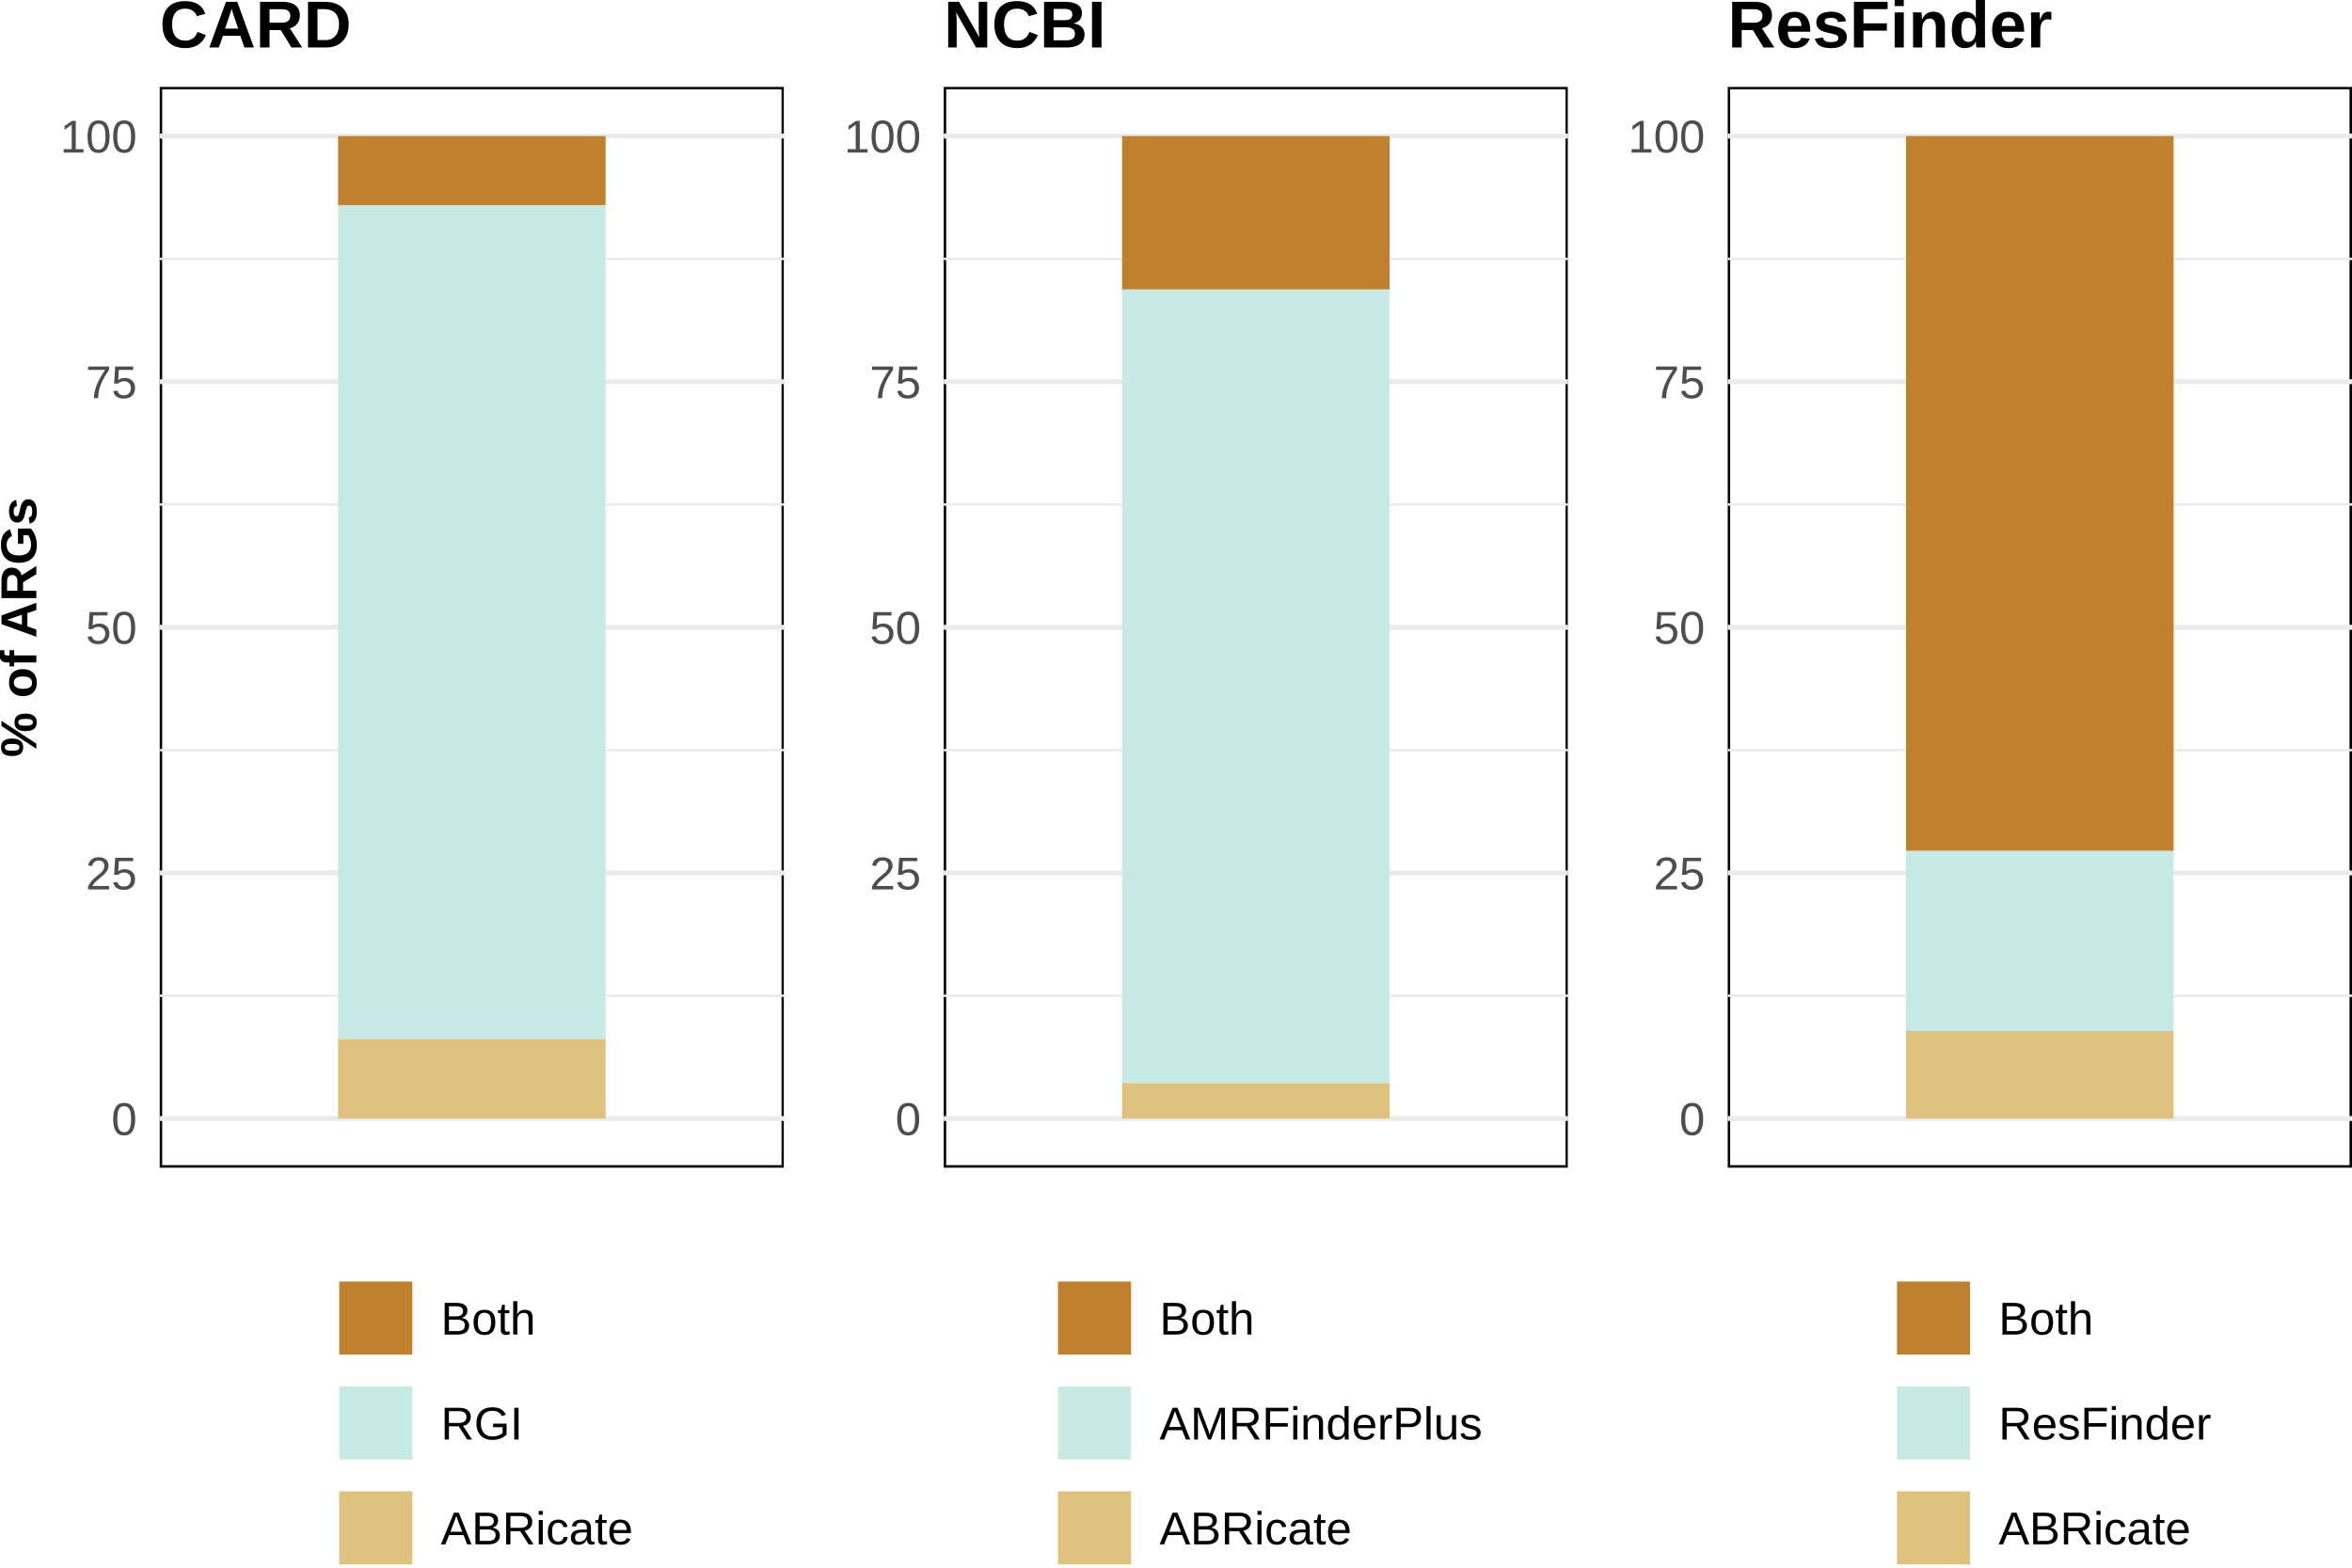
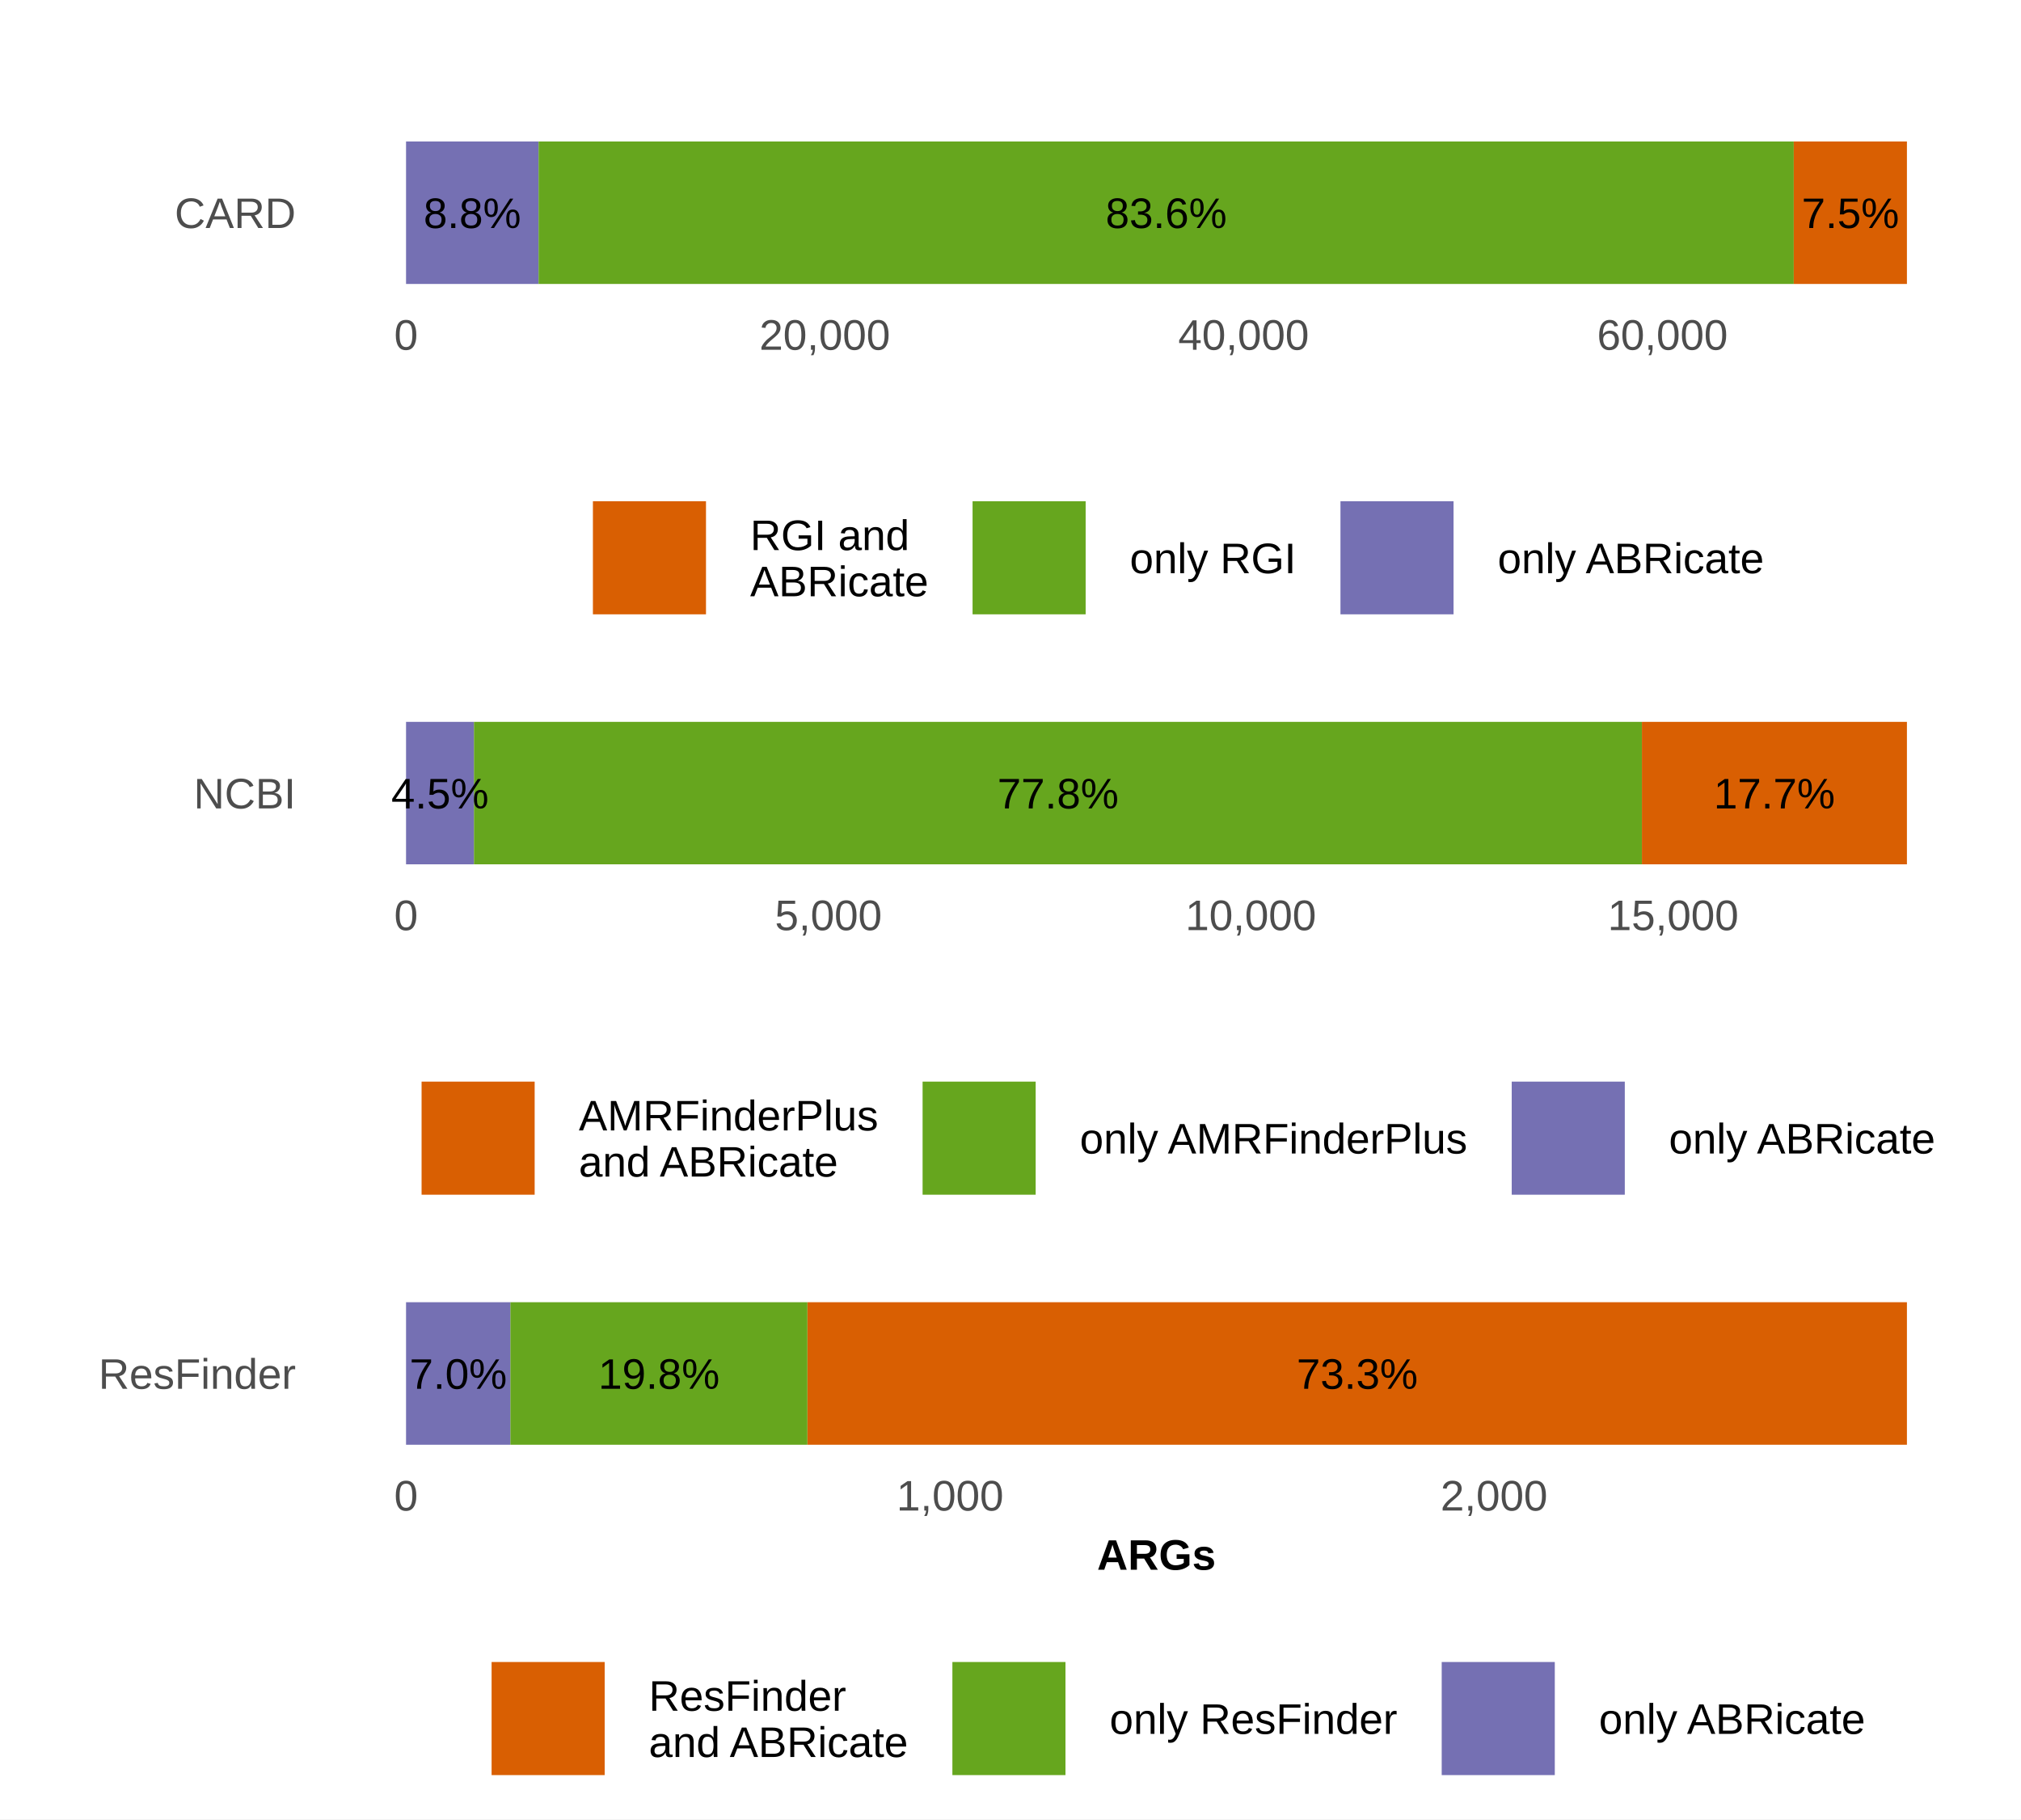
- <svg xmlns="http://www.w3.org/2000/svg" width="510.24pt" height="340.16pt" viewBox="0 0 510.24 340.16">
+ <svg xmlns="http://www.w3.org/2000/svg" width="283.46pt" height="255.12pt" viewBox="0 0 283.46 255.12">
  <g class="svglite">
    <defs>
      <style type="text/css">
    .svglite line, .svglite polyline, .svglite polygon, .svglite path, .svglite rect, .svglite circle {
      fill: none;
      stroke: #000000;
      stroke-linecap: round;
      stroke-linejoin: round;
      stroke-miterlimit: 10.00;
    }
    .svglite text {
      white-space: pre;
    }
    .svglite g.glyphgroup path {
      fill: inherit;
      stroke: none;
    }
  </style>
    </defs>
-     <rect width="100%" height="100%" style="stroke: none; fill: none;" />
+     <rect width="100%" height="100%" style="stroke: none; fill: #FFFFFF;" />
    <defs>
-       <clipPath id="cpMC4wMHw1MTAuMjR8MC4wMHwzNDAuMTY=">
-         <rect x="0.00" y="0.00" width="510.24" height="340.16" />
+       <clipPath id="cpMC4wMHwyODMuNDZ8MC4wMHwyNTUuMTI=">
+         <rect x="0.00" y="0.00" width="283.46" height="255.12" />
      </clipPath>
    </defs>
-     <g clip-path="url(#cpMC4wMHw1MTAuMjR8MC4wMHwzNDAuMTY=)">
+     <g clip-path="url(#cpMC4wMHwyODMuNDZ8MC4wMHwyNTUuMTI=)">
+       <rect x="0.00" y="-0" width="283.46" height="255.12" style="stroke-width: 1.07; stroke: #FFFFFF; fill: #FFFFFF;" />
+     </g>
+     <defs>
+       <clipPath id="cpNDYuNDJ8Mjc3Ljk5fDE5Ljg0fDIwMi42MA==">
+         <rect x="46.42" y="19.84" width="231.57" height="182.75" />
+       </clipPath>
+     </defs>
+     <g clip-path="url(#cpNDYuNDJ8Mjc3Ljk5fDE5Ljg0fDIwMi42MA==)">
+ </g>
+     <g clip-path="url(#cpMC4wMHwyODMuNDZ8MC4wMHwyNTUuMTI=)">
</g>
    <defs>
-       <clipPath id="cpMC4wMHwxNzAuMDh8MC4wMHwzNDAuMTY=">
-         <rect x="0.00" y="0" width="170.08" height="340.16" />
+       <clipPath id="cpNS40OHwyNzcuOTl8NS40OHw4Ni44Nw==">
+         <rect x="5.48" y="5.48" width="272.51" height="81.39" />
      </clipPath>
    </defs>
-     <g clip-path="url(#cpMC4wMHwxNzAuMDh8MC4wMHwzNDAuMTY=)">
-       <rect x="0.00" y="0" width="170.08" height="340.16" style="stroke-width: 1.07; stroke: none; fill: #FFFFFF;" />
+     <g clip-path="url(#cpNS40OHwyNzcuOTl8NS40OHw4Ni44Nw==)">
+       <rect x="5.48" y="5.48" width="272.51" height="81.39" style="stroke-width: 1.07; stroke: none; fill: #FFFFFF;" />
    </g>
-     <g clip-path="url(#cpMC4wMHw1MTAuMjR8MC4wMHwzNDAuMTY=)">
+     <g clip-path="url(#cpMC4wMHwyODMuNDZ8MC4wMHwyNTUuMTI=)">
</g>
    <defs>
-       <clipPath id="cpMzQuNjV8MTcwLjA4fDE4Ljg2fDI1My4zNg==">
-         <rect x="34.65" y="18.86" width="135.43" height="234.50" />
+       <clipPath id="cpNS40OHwyNzcuOTl8ODYuODd8MTY4LjI1">
+         <rect x="5.48" y="86.87" width="272.51" height="81.39" />
      </clipPath>
    </defs>
-     <g clip-path="url(#cpMzQuNjV8MTcwLjA4fDE4Ljg2fDI1My4zNg==)">
-       <rect x="34.65" y="18.86" width="135.43" height="234.50" style="stroke-width: 1.07;" />
-       <polyline points="34.65,216.06 170.08,216.06 " style="stroke-width: 0.53; stroke: #EBEBEB; stroke-linecap: butt;" />
-       <polyline points="34.65,162.76 170.08,162.76 " style="stroke-width: 0.53; stroke: #EBEBEB; stroke-linecap: butt;" />
-       <polyline points="34.65,109.47 170.08,109.47 " style="stroke-width: 0.53; stroke: #EBEBEB; stroke-linecap: butt;" />
-       <polyline points="34.65,56.17 170.08,56.17 " style="stroke-width: 0.53; stroke: #EBEBEB; stroke-linecap: butt;" />
-       <polyline points="34.65,242.70 170.08,242.70 " style="stroke-width: 1.07; stroke: #EBEBEB; stroke-linecap: butt;" />
-       <polyline points="34.65,189.41 170.08,189.41 " style="stroke-width: 1.07; stroke: #EBEBEB; stroke-linecap: butt;" />
-       <polyline points="34.65,136.11 170.08,136.11 " style="stroke-width: 1.07; stroke: #EBEBEB; stroke-linecap: butt;" />
-       <polyline points="34.65,82.82 170.08,82.82 " style="stroke-width: 1.07; stroke: #EBEBEB; stroke-linecap: butt;" />
-       <polyline points="34.65,29.52 170.08,29.52 " style="stroke-width: 1.07; stroke: #EBEBEB; stroke-linecap: butt;" />
-       <rect x="73.34" y="29.52" width="58.04" height="15.05" style="stroke-width: 1.07; stroke: none; stroke-linecap: butt; stroke-linejoin: miter; fill: #BF812D;" />
-       <rect x="73.34" y="44.57" width="58.04" height="180.89" style="stroke-width: 1.07; stroke: none; stroke-linecap: butt; stroke-linejoin: miter; fill: #C7EAE5;" />
-       <rect x="73.34" y="225.46" width="58.04" height="17.24" style="stroke-width: 1.07; stroke: none; stroke-linecap: butt; stroke-linejoin: miter; fill: #DFC27D;" />
+     <g clip-path="url(#cpNS40OHwyNzcuOTl8ODYuODd8MTY4LjI1)">
+       <rect x="5.48" y="86.87" width="272.51" height="81.39" style="stroke-width: 1.07; stroke: none; fill: #FFFFFF;" />
    </g>
-     <g clip-path="url(#cpMC4wMHw1MTAuMjR8MC4wMHwzNDAuMTY=)">
-       <text x="29.72" y="246.29" text-anchor="end" style="font-size: 10.00px;fill: #4D4D4D; font-family: &quot;Arial&quot;;" textLength="5.56px" lengthAdjust="spacingAndGlyphs">0</text>
-       <text x="29.72" y="192.99" text-anchor="end" style="font-size: 10.00px;fill: #4D4D4D; font-family: &quot;Arial&quot;;" textLength="11.12px" lengthAdjust="spacingAndGlyphs">25</text>
-       <text x="29.72" y="139.69" text-anchor="end" style="font-size: 10.00px;fill: #4D4D4D; font-family: &quot;Arial&quot;;" textLength="11.12px" lengthAdjust="spacingAndGlyphs">50</text>
-       <text x="29.72" y="86.40" text-anchor="end" style="font-size: 10.00px;fill: #4D4D4D; font-family: &quot;Arial&quot;;" textLength="11.12px" lengthAdjust="spacingAndGlyphs">75</text>
-       <text x="29.72" y="33.10" text-anchor="end" style="font-size: 10.00px;fill: #4D4D4D; font-family: &quot;Arial&quot;;" textLength="16.69px" lengthAdjust="spacingAndGlyphs">100</text>
-       <text transform="translate(7.88,136.11) rotate(-90)" text-anchor="middle" style="font-size: 11.00px; font-weight: bold; font-family: &quot;Arial&quot;;" textLength="56.44px" lengthAdjust="spacingAndGlyphs">% of ARGs</text>
-       <rect x="73.59" y="278.07" width="15.86" height="15.86" style="stroke-width: 1.07; stroke: none; stroke-linecap: butt; stroke-linejoin: miter; fill: #BF812D;" />
-       <rect x="73.59" y="300.83" width="15.86" height="15.86" style="stroke-width: 1.07; stroke: none; stroke-linecap: butt; stroke-linejoin: miter; fill: #C7EAE5;" />
-       <rect x="73.59" y="323.59" width="15.86" height="15.86" style="stroke-width: 1.07; stroke: none; stroke-linecap: butt; stroke-linejoin: miter; fill: #DFC27D;" />
-       <text x="95.64" y="289.58" style="font-size: 10.00px; font-family: &quot;Arial&quot;;" textLength="20.58px" lengthAdjust="spacingAndGlyphs">Both</text>
-       <text x="95.64" y="312.34" style="font-size: 10.00px; font-family: &quot;Arial&quot;;" textLength="17.78px" lengthAdjust="spacingAndGlyphs">RGI</text>
-       <text x="95.64" y="335.10" style="font-size: 10.00px; font-family: &quot;Arial&quot;;" textLength="41.69px" lengthAdjust="spacingAndGlyphs">ABRicate</text>
-       <text x="34.65" y="10.30" style="font-size: 14.40px; font-weight: bold; font-family: &quot;Arial&quot;;" textLength="41.56px" lengthAdjust="spacingAndGlyphs">CARD</text>
+     <g clip-path="url(#cpMC4wMHwyODMuNDZ8MC4wMHwyNTUuMTI=)">
+ </g>
+     <defs>
+       <clipPath id="cpNS40OHwyNzcuOTl8MTY4LjI1fDI0OS42NA==">
+         <rect x="5.48" y="168.25" width="272.51" height="81.39" />
+       </clipPath>
+     </defs>
+     <g clip-path="url(#cpNS40OHwyNzcuOTl8MTY4LjI1fDI0OS42NA==)">
+       <rect x="5.48" y="168.25" width="272.51" height="81.39" style="stroke-width: 1.07; stroke: none; fill: #FFFFFF;" />
+     </g>
+     <g clip-path="url(#cpMC4wMHwyODMuNDZ8MC4wMHwyNTUuMTI=)">
+ </g>
+     <defs>
+       <clipPath id="cpNDYuNDJ8Mjc3Ljk5fDE5Ljg0fDM5Ljgy">
+         <rect x="46.42" y="19.84" width="231.57" height="19.98" />
+       </clipPath>
+     </defs>
+     <g clip-path="url(#cpNDYuNDJ8Mjc3Ljk5fDE5Ljg0fDM5Ljgy)">
+       <rect x="56.95" y="19.84" width="18.59" height="19.98" style="stroke-width: 1.07; stroke: none; stroke-linecap: butt; stroke-linejoin: miter; fill: #7570B3;" />
+       <rect x="75.54" y="19.84" width="176.05" height="19.98" style="stroke-width: 1.07; stroke: none; stroke-linecap: butt; stroke-linejoin: miter; fill: #66A61E;" />
+       <rect x="251.59" y="19.84" width="15.87" height="19.98" style="stroke-width: 1.07; stroke: none; stroke-linecap: butt; stroke-linejoin: miter; fill: #D95F02;" />
+       <text x="66.24" y="31.98" text-anchor="middle" style="font-size: 6.00px; font-family: &quot;Arial&quot;;" textLength="13.69px" lengthAdjust="spacingAndGlyphs">8.8%</text>
+       <text x="163.57" y="31.98" text-anchor="middle" style="font-size: 6.00px; font-family: &quot;Arial&quot;;" textLength="17.03px" lengthAdjust="spacingAndGlyphs">83.6%</text>
+       <text x="259.53" y="31.98" text-anchor="middle" style="font-size: 6.00px; font-family: &quot;Arial&quot;;" textLength="13.69px" lengthAdjust="spacingAndGlyphs">7.5%</text>
+     </g>
+     <g clip-path="url(#cpMC4wMHwyODMuNDZ8MC4wMHwyNTUuMTI=)">
+       <text x="41.49" y="31.98" text-anchor="end" style="font-size: 6.00px;fill: #4D4D4D; font-family: &quot;Arial&quot;;" textLength="16.98px" lengthAdjust="spacingAndGlyphs">CARD</text>
+       <text x="56.95" y="49.05" text-anchor="middle" style="font-size: 6.00px;fill: #4D4D4D; font-family: &quot;Arial&quot;;" textLength="3.34px" lengthAdjust="spacingAndGlyphs">0</text>
+       <text x="115.68" y="49.05" text-anchor="middle" style="font-size: 6.00px;fill: #4D4D4D; font-family: &quot;Arial&quot;;" textLength="18.39px" lengthAdjust="spacingAndGlyphs">20,000</text>
+       <text x="174.42" y="49.05" text-anchor="middle" style="font-size: 6.00px;fill: #4D4D4D; font-family: &quot;Arial&quot;;" textLength="18.39px" lengthAdjust="spacingAndGlyphs">40,000</text>
+       <text x="233.16" y="49.05" text-anchor="middle" style="font-size: 6.00px;fill: #4D4D4D; font-family: &quot;Arial&quot;;" textLength="18.39px" lengthAdjust="spacingAndGlyphs">60,000</text>
+       <rect x="83.16" y="70.29" width="15.86" height="15.86" style="stroke-width: 1.07; stroke: none; stroke-linecap: butt; stroke-linejoin: miter; fill: #D95F02;" />
+       <rect x="136.41" y="70.29" width="15.86" height="15.86" style="stroke-width: 1.07; stroke: none; stroke-linecap: butt; stroke-linejoin: miter; fill: #66A61E;" />
+       <rect x="188.01" y="70.29" width="15.86" height="15.86" style="stroke-width: 1.07; stroke: none; stroke-linecap: butt; stroke-linejoin: miter; fill: #7570B3;" />
+       <text x="105.21" y="77.14" style="font-size: 6.00px; font-family: &quot;Arial&quot;;" textLength="22.38px" lengthAdjust="spacingAndGlyphs">RGI and</text>
+       <text x="105.21" y="83.62" style="font-size: 6.00px; font-family: &quot;Arial&quot;;" textLength="25.02px" lengthAdjust="spacingAndGlyphs">ABRicate</text>
+       <text x="158.46" y="80.38" style="font-size: 6.00px; font-family: &quot;Arial&quot;;" textLength="23.36px" lengthAdjust="spacingAndGlyphs">only RGI</text>
+       <text x="210.06" y="80.38" style="font-size: 6.00px; font-family: &quot;Arial&quot;;" textLength="37.38px" lengthAdjust="spacingAndGlyphs">only ABRicate</text>
    </g>
    <defs>
-       <clipPath id="cpMTcwLjA4fDM0MC4xNnwwLjAwfDM0MC4xNg==">
-         <rect x="170.08" y="0" width="170.08" height="340.16" />
+       <clipPath id="cpNDYuNDJ8Mjc3Ljk5fDEwMS4yM3wxMjEuMjE=">
+         <rect x="46.42" y="101.23" width="231.57" height="19.98" />
      </clipPath>
    </defs>
-     <g clip-path="url(#cpMTcwLjA4fDM0MC4xNnwwLjAwfDM0MC4xNg==)">
-       <rect x="170.08" y="0" width="170.08" height="340.16" style="stroke-width: 1.07; stroke: none; fill: #FFFFFF;" />
+     <g clip-path="url(#cpNDYuNDJ8Mjc3Ljk5fDEwMS4yM3wxMjEuMjE=)">
+       <rect x="56.95" y="101.23" width="9.54" height="19.98" style="stroke-width: 1.07; stroke: none; stroke-linecap: butt; stroke-linejoin: miter; fill: #7570B3;" />
+       <rect x="66.48" y="101.23" width="163.81" height="19.98" style="stroke-width: 1.07; stroke: none; stroke-linecap: butt; stroke-linejoin: miter; fill: #66A61E;" />
+       <rect x="230.29" y="101.23" width="37.17" height="19.98" style="stroke-width: 1.07; stroke: none; stroke-linecap: butt; stroke-linejoin: miter; fill: #D95F02;" />
+       <text x="61.71" y="113.37" text-anchor="middle" style="font-size: 6.00px; font-family: &quot;Arial&quot;;" textLength="13.69px" lengthAdjust="spacingAndGlyphs">4.5%</text>
+       <text x="148.39" y="113.37" text-anchor="middle" style="font-size: 6.00px; font-family: &quot;Arial&quot;;" textLength="17.03px" lengthAdjust="spacingAndGlyphs">77.8%</text>
+       <text x="248.87" y="113.37" text-anchor="middle" style="font-size: 6.00px; font-family: &quot;Arial&quot;;" textLength="17.03px" lengthAdjust="spacingAndGlyphs">17.7%</text>
    </g>
-     <g clip-path="url(#cpMC4wMHw1MTAuMjR8MC4wMHwzNDAuMTY=)">
- </g>
+     <g clip-path="url(#cpMC4wMHwyODMuNDZ8MC4wMHwyNTUuMTI=)">
+       <text x="41.49" y="113.37" text-anchor="end" style="font-size: 6.00px;fill: #4D4D4D; font-family: &quot;Arial&quot;;" textLength="14.33px" lengthAdjust="spacingAndGlyphs">NCBI</text>
+       <text x="56.95" y="130.44" text-anchor="middle" style="font-size: 6.00px;fill: #4D4D4D; font-family: &quot;Arial&quot;;" textLength="3.34px" lengthAdjust="spacingAndGlyphs">0</text>
+       <text x="116.19" y="130.44" text-anchor="middle" style="font-size: 6.00px;fill: #4D4D4D; font-family: &quot;Arial&quot;;" textLength="15.05px" lengthAdjust="spacingAndGlyphs">5,000</text>
+       <text x="175.43" y="130.44" text-anchor="middle" style="font-size: 6.00px;fill: #4D4D4D; font-family: &quot;Arial&quot;;" textLength="18.39px" lengthAdjust="spacingAndGlyphs">10,000</text>
+       <text x="234.67" y="130.44" text-anchor="middle" style="font-size: 6.00px;fill: #4D4D4D; font-family: &quot;Arial&quot;;" textLength="18.39px" lengthAdjust="spacingAndGlyphs">15,000</text>
+       <rect x="59.13" y="151.68" width="15.86" height="15.86" style="stroke-width: 1.07; stroke: none; stroke-linecap: butt; stroke-linejoin: miter; fill: #D95F02;" />
+       <rect x="129.40" y="151.68" width="15.86" height="15.86" style="stroke-width: 1.07; stroke: none; stroke-linecap: butt; stroke-linejoin: miter; fill: #66A61E;" />
+       <rect x="212.03" y="151.68" width="15.86" height="15.86" style="stroke-width: 1.07; stroke: none; stroke-linecap: butt; stroke-linejoin: miter; fill: #7570B3;" />
+       <text x="81.18" y="158.52" style="font-size: 6.00px; font-family: &quot;Arial&quot;;" textLength="42.03px" lengthAdjust="spacingAndGlyphs">AMRFinderPlus</text>
+       <text x="81.18" y="165.00" style="font-size: 6.00px; font-family: &quot;Arial&quot;;" textLength="36.39px" lengthAdjust="spacingAndGlyphs">and ABRicate</text>
+       <text x="151.45" y="161.76" style="font-size: 6.00px; font-family: &quot;Arial&quot;;" textLength="54.39px" lengthAdjust="spacingAndGlyphs">only AMRFinderPlus</text>
+       <text x="234.08" y="161.76" style="font-size: 6.00px; font-family: &quot;Arial&quot;;" textLength="37.38px" lengthAdjust="spacingAndGlyphs">only ABRicate</text>
+     </g>
    <defs>
-       <clipPath id="cpMjA0LjczfDM0MC4xNnwxOC44NnwyNTMuMzY=">
-         <rect x="204.73" y="18.86" width="135.43" height="234.50" />
+       <clipPath id="cpNDYuNDJ8Mjc3Ljk5fDE4Mi42MnwyMDIuNjA=">
+         <rect x="46.42" y="182.62" width="231.57" height="19.98" />
      </clipPath>
    </defs>
-     <g clip-path="url(#cpMjA0LjczfDM0MC4xNnwxOC44NnwyNTMuMzY=)">
-       <rect x="204.73" y="18.86" width="135.43" height="234.50" style="stroke-width: 1.07;" />
-       <polyline points="204.73,216.06 340.16,216.06 " style="stroke-width: 0.53; stroke: #EBEBEB; stroke-linecap: butt;" />
-       <polyline points="204.73,162.76 340.16,162.76 " style="stroke-width: 0.53; stroke: #EBEBEB; stroke-linecap: butt;" />
-       <polyline points="204.73,109.47 340.16,109.47 " style="stroke-width: 0.53; stroke: #EBEBEB; stroke-linecap: butt;" />
-       <polyline points="204.73,56.17 340.16,56.17 " style="stroke-width: 0.53; stroke: #EBEBEB; stroke-linecap: butt;" />
-       <polyline points="204.73,242.70 340.16,242.70 " style="stroke-width: 1.07; stroke: #EBEBEB; stroke-linecap: butt;" />
-       <polyline points="204.73,189.41 340.16,189.41 " style="stroke-width: 1.07; stroke: #EBEBEB; stroke-linecap: butt;" />
-       <polyline points="204.73,136.11 340.16,136.11 " style="stroke-width: 1.07; stroke: #EBEBEB; stroke-linecap: butt;" />
-       <polyline points="204.73,82.82 340.16,82.82 " style="stroke-width: 1.07; stroke: #EBEBEB; stroke-linecap: butt;" />
-       <polyline points="204.73,29.52 340.16,29.52 " style="stroke-width: 1.07; stroke: #EBEBEB; stroke-linecap: butt;" />
-       <rect x="243.42" y="29.52" width="58.04" height="33.30" style="stroke-width: 1.07; stroke: none; stroke-linecap: butt; stroke-linejoin: miter; fill: #BF812D;" />
-       <rect x="243.42" y="62.82" width="58.04" height="172.21" style="stroke-width: 1.07; stroke: none; stroke-linecap: butt; stroke-linejoin: miter; fill: #C7EAE5;" />
-       <rect x="243.42" y="235.03" width="58.04" height="7.67" style="stroke-width: 1.07; stroke: none; stroke-linecap: butt; stroke-linejoin: miter; fill: #DFC27D;" />
+     <g clip-path="url(#cpNDYuNDJ8Mjc3Ljk5fDE4Mi42MnwyMDIuNjA=)">
+       <rect x="56.95" y="182.62" width="14.65" height="19.98" style="stroke-width: 1.07; stroke: none; stroke-linecap: butt; stroke-linejoin: miter; fill: #7570B3;" />
+       <rect x="71.59" y="182.62" width="41.66" height="19.98" style="stroke-width: 1.07; stroke: none; stroke-linecap: butt; stroke-linejoin: miter; fill: #66A61E;" />
+       <rect x="113.26" y="182.62" width="154.20" height="19.98" style="stroke-width: 1.07; stroke: none; stroke-linecap: butt; stroke-linejoin: miter; fill: #D95F02;" />
+       <text x="64.27" y="194.76" text-anchor="middle" style="font-size: 6.00px; font-family: &quot;Arial&quot;;" textLength="13.69px" lengthAdjust="spacingAndGlyphs">7.0%</text>
+       <text x="92.43" y="194.76" text-anchor="middle" style="font-size: 6.00px; font-family: &quot;Arial&quot;;" textLength="17.03px" lengthAdjust="spacingAndGlyphs">19.8%</text>
+       <text x="190.36" y="194.76" text-anchor="middle" style="font-size: 6.00px; font-family: &quot;Arial&quot;;" textLength="17.03px" lengthAdjust="spacingAndGlyphs">73.3%</text>
    </g>
-     <g clip-path="url(#cpMC4wMHw1MTAuMjR8MC4wMHwzNDAuMTY=)">
-       <text x="199.80" y="246.29" text-anchor="end" style="font-size: 10.00px;fill: #4D4D4D; font-family: &quot;Arial&quot;;" textLength="5.56px" lengthAdjust="spacingAndGlyphs">0</text>
-       <text x="199.80" y="192.99" text-anchor="end" style="font-size: 10.00px;fill: #4D4D4D; font-family: &quot;Arial&quot;;" textLength="11.12px" lengthAdjust="spacingAndGlyphs">25</text>
-       <text x="199.80" y="139.69" text-anchor="end" style="font-size: 10.00px;fill: #4D4D4D; font-family: &quot;Arial&quot;;" textLength="11.12px" lengthAdjust="spacingAndGlyphs">50</text>
-       <text x="199.80" y="86.40" text-anchor="end" style="font-size: 10.00px;fill: #4D4D4D; font-family: &quot;Arial&quot;;" textLength="11.12px" lengthAdjust="spacingAndGlyphs">75</text>
-       <text x="199.80" y="33.10" text-anchor="end" style="font-size: 10.00px;fill: #4D4D4D; font-family: &quot;Arial&quot;;" textLength="16.69px" lengthAdjust="spacingAndGlyphs">100</text>
-       <rect x="229.51" y="278.07" width="15.86" height="15.86" style="stroke-width: 1.07; stroke: none; stroke-linecap: butt; stroke-linejoin: miter; fill: #BF812D;" />
-       <rect x="229.51" y="300.83" width="15.86" height="15.86" style="stroke-width: 1.07; stroke: none; stroke-linecap: butt; stroke-linejoin: miter; fill: #C7EAE5;" />
-       <rect x="229.51" y="323.59" width="15.86" height="15.86" style="stroke-width: 1.07; stroke: none; stroke-linecap: butt; stroke-linejoin: miter; fill: #DFC27D;" />
-       <text x="251.56" y="289.58" style="font-size: 10.00px; font-family: &quot;Arial&quot;;" textLength="20.58px" lengthAdjust="spacingAndGlyphs">Both</text>
-       <text x="251.56" y="312.34" style="font-size: 10.00px; font-family: &quot;Arial&quot;;" textLength="70.02px" lengthAdjust="spacingAndGlyphs">AMRFinderPlus</text>
-       <text x="251.56" y="335.10" style="font-size: 10.00px; font-family: &quot;Arial&quot;;" textLength="41.69px" lengthAdjust="spacingAndGlyphs">ABRicate</text>
-       <text x="204.73" y="10.30" style="font-size: 14.40px; font-weight: bold; font-family: &quot;Arial&quot;;" textLength="35.17px" lengthAdjust="spacingAndGlyphs">NCBI</text>
-     </g>
-     <defs>
-       <clipPath id="cpMzQwLjE2fDUxMC4yNHwwLjAwfDM0MC4xNg==">
-         <rect x="340.16" y="0" width="170.08" height="340.16" />
-       </clipPath>
-     </defs>
-     <g clip-path="url(#cpMzQwLjE2fDUxMC4yNHwwLjAwfDM0MC4xNg==)">
-       <rect x="340.16" y="0" width="170.08" height="340.16" style="stroke-width: 1.07; stroke: none; fill: #FFFFFF;" />
-     </g>
-     <g clip-path="url(#cpMC4wMHw1MTAuMjR8MC4wMHwzNDAuMTY=)">
- </g>
-     <defs>
-       <clipPath id="cpMzc0LjgxfDUxMC4yNHwxOC44NnwyNTMuMzY=">
-         <rect x="374.81" y="18.86" width="135.43" height="234.50" />
-       </clipPath>
-     </defs>
-     <g clip-path="url(#cpMzc0LjgxfDUxMC4yNHwxOC44NnwyNTMuMzY=)">
-       <rect x="374.81" y="18.86" width="135.43" height="234.50" style="stroke-width: 1.07;" />
-       <polyline points="374.81,216.06 510.24,216.06 " style="stroke-width: 0.53; stroke: #EBEBEB; stroke-linecap: butt;" />
-       <polyline points="374.81,162.76 510.24,162.76 " style="stroke-width: 0.53; stroke: #EBEBEB; stroke-linecap: butt;" />
-       <polyline points="374.81,109.47 510.24,109.47 " style="stroke-width: 0.53; stroke: #EBEBEB; stroke-linecap: butt;" />
-       <polyline points="374.81,56.17 510.24,56.17 " style="stroke-width: 0.53; stroke: #EBEBEB; stroke-linecap: butt;" />
-       <polyline points="374.81,242.70 510.24,242.70 " style="stroke-width: 1.07; stroke: #EBEBEB; stroke-linecap: butt;" />
-       <polyline points="374.81,189.41 510.24,189.41 " style="stroke-width: 1.07; stroke: #EBEBEB; stroke-linecap: butt;" />
-       <polyline points="374.81,136.11 510.24,136.11 " style="stroke-width: 1.07; stroke: #EBEBEB; stroke-linecap: butt;" />
-       <polyline points="374.81,82.82 510.24,82.82 " style="stroke-width: 1.07; stroke: #EBEBEB; stroke-linecap: butt;" />
-       <polyline points="374.81,29.52 510.24,29.52 " style="stroke-width: 1.07; stroke: #EBEBEB; stroke-linecap: butt;" />
-       <rect x="413.50" y="29.52" width="58.04" height="155.12" style="stroke-width: 1.07; stroke: none; stroke-linecap: butt; stroke-linejoin: miter; fill: #BF812D;" />
-       <rect x="413.50" y="184.64" width="58.04" height="39.04" style="stroke-width: 1.07; stroke: none; stroke-linecap: butt; stroke-linejoin: miter; fill: #C7EAE5;" />
-       <rect x="413.50" y="223.68" width="58.04" height="19.02" style="stroke-width: 1.07; stroke: none; stroke-linecap: butt; stroke-linejoin: miter; fill: #DFC27D;" />
-     </g>
-     <g clip-path="url(#cpMC4wMHw1MTAuMjR8MC4wMHwzNDAuMTY=)">
-       <text x="369.87" y="246.29" text-anchor="end" style="font-size: 10.00px;fill: #4D4D4D; font-family: &quot;Arial&quot;;" textLength="5.56px" lengthAdjust="spacingAndGlyphs">0</text>
-       <text x="369.87" y="192.99" text-anchor="end" style="font-size: 10.00px;fill: #4D4D4D; font-family: &quot;Arial&quot;;" textLength="11.12px" lengthAdjust="spacingAndGlyphs">25</text>
-       <text x="369.87" y="139.69" text-anchor="end" style="font-size: 10.00px;fill: #4D4D4D; font-family: &quot;Arial&quot;;" textLength="11.12px" lengthAdjust="spacingAndGlyphs">50</text>
-       <text x="369.87" y="86.40" text-anchor="end" style="font-size: 10.00px;fill: #4D4D4D; font-family: &quot;Arial&quot;;" textLength="11.12px" lengthAdjust="spacingAndGlyphs">75</text>
-       <text x="369.87" y="33.10" text-anchor="end" style="font-size: 10.00px;fill: #4D4D4D; font-family: &quot;Arial&quot;;" textLength="16.69px" lengthAdjust="spacingAndGlyphs">100</text>
-       <rect x="411.53" y="278.07" width="15.86" height="15.86" style="stroke-width: 1.07; stroke: none; stroke-linecap: butt; stroke-linejoin: miter; fill: #BF812D;" />
-       <rect x="411.53" y="300.83" width="15.86" height="15.86" style="stroke-width: 1.07; stroke: none; stroke-linecap: butt; stroke-linejoin: miter; fill: #C7EAE5;" />
-       <rect x="411.53" y="323.59" width="15.86" height="15.86" style="stroke-width: 1.07; stroke: none; stroke-linecap: butt; stroke-linejoin: miter; fill: #DFC27D;" />
-       <text x="433.58" y="289.58" style="font-size: 10.00px; font-family: &quot;Arial&quot;;" textLength="20.58px" lengthAdjust="spacingAndGlyphs">Both</text>
-       <text x="433.58" y="312.34" style="font-size: 10.00px; font-family: &quot;Arial&quot;;" textLength="46.12px" lengthAdjust="spacingAndGlyphs">ResFinder</text>
-       <text x="433.58" y="335.10" style="font-size: 10.00px; font-family: &quot;Arial&quot;;" textLength="41.69px" lengthAdjust="spacingAndGlyphs">ABRicate</text>
-       <text x="374.81" y="10.30" style="font-size: 14.40px; font-weight: bold; font-family: &quot;Arial&quot;;" textLength="70.38px" lengthAdjust="spacingAndGlyphs">ResFinder</text>
+     <g clip-path="url(#cpMC4wMHwyODMuNDZ8MC4wMHwyNTUuMTI=)">
+       <text x="41.49" y="194.76" text-anchor="end" style="font-size: 6.00px;fill: #4D4D4D; font-family: &quot;Arial&quot;;" textLength="27.70px" lengthAdjust="spacingAndGlyphs">ResFinder</text>
+       <text x="56.95" y="211.83" text-anchor="middle" style="font-size: 6.00px;fill: #4D4D4D; font-family: &quot;Arial&quot;;" textLength="3.34px" lengthAdjust="spacingAndGlyphs">0</text>
+       <text x="133.25" y="211.83" text-anchor="middle" style="font-size: 6.00px;fill: #4D4D4D; font-family: &quot;Arial&quot;;" textLength="15.05px" lengthAdjust="spacingAndGlyphs">1,000</text>
+       <text x="209.55" y="211.83" text-anchor="middle" style="font-size: 6.00px;fill: #4D4D4D; font-family: &quot;Arial&quot;;" textLength="15.05px" lengthAdjust="spacingAndGlyphs">2,000</text>
+       <text x="162.20" y="220.13" text-anchor="middle" style="font-size: 6.00px; font-weight: bold; font-family: &quot;Arial&quot;;" textLength="16.67px" lengthAdjust="spacingAndGlyphs">ARGs</text>
+       <rect x="68.95" y="233.07" width="15.86" height="15.86" style="stroke-width: 1.07; stroke: none; stroke-linecap: butt; stroke-linejoin: miter; fill: #D95F02;" />
+       <rect x="133.58" y="233.07" width="15.86" height="15.86" style="stroke-width: 1.07; stroke: none; stroke-linecap: butt; stroke-linejoin: miter; fill: #66A61E;" />
+       <rect x="202.21" y="233.07" width="15.86" height="15.86" style="stroke-width: 1.07; stroke: none; stroke-linecap: butt; stroke-linejoin: miter; fill: #7570B3;" />
+       <text x="91.00" y="239.91" style="font-size: 6.00px; font-family: &quot;Arial&quot;;" textLength="27.70px" lengthAdjust="spacingAndGlyphs">ResFinder</text>
+       <text x="91.00" y="246.39" style="font-size: 6.00px; font-family: &quot;Arial&quot;;" textLength="36.39px" lengthAdjust="spacingAndGlyphs">and ABRicate</text>
+       <text x="155.63" y="243.15" style="font-size: 6.00px; font-family: &quot;Arial&quot;;" textLength="40.39px" lengthAdjust="spacingAndGlyphs">only ResFinder</text>
+       <text x="224.26" y="243.15" style="font-size: 6.00px; font-family: &quot;Arial&quot;;" textLength="37.38px" lengthAdjust="spacingAndGlyphs">only ABRicate</text>
    </g>
  </g>
</svg>
